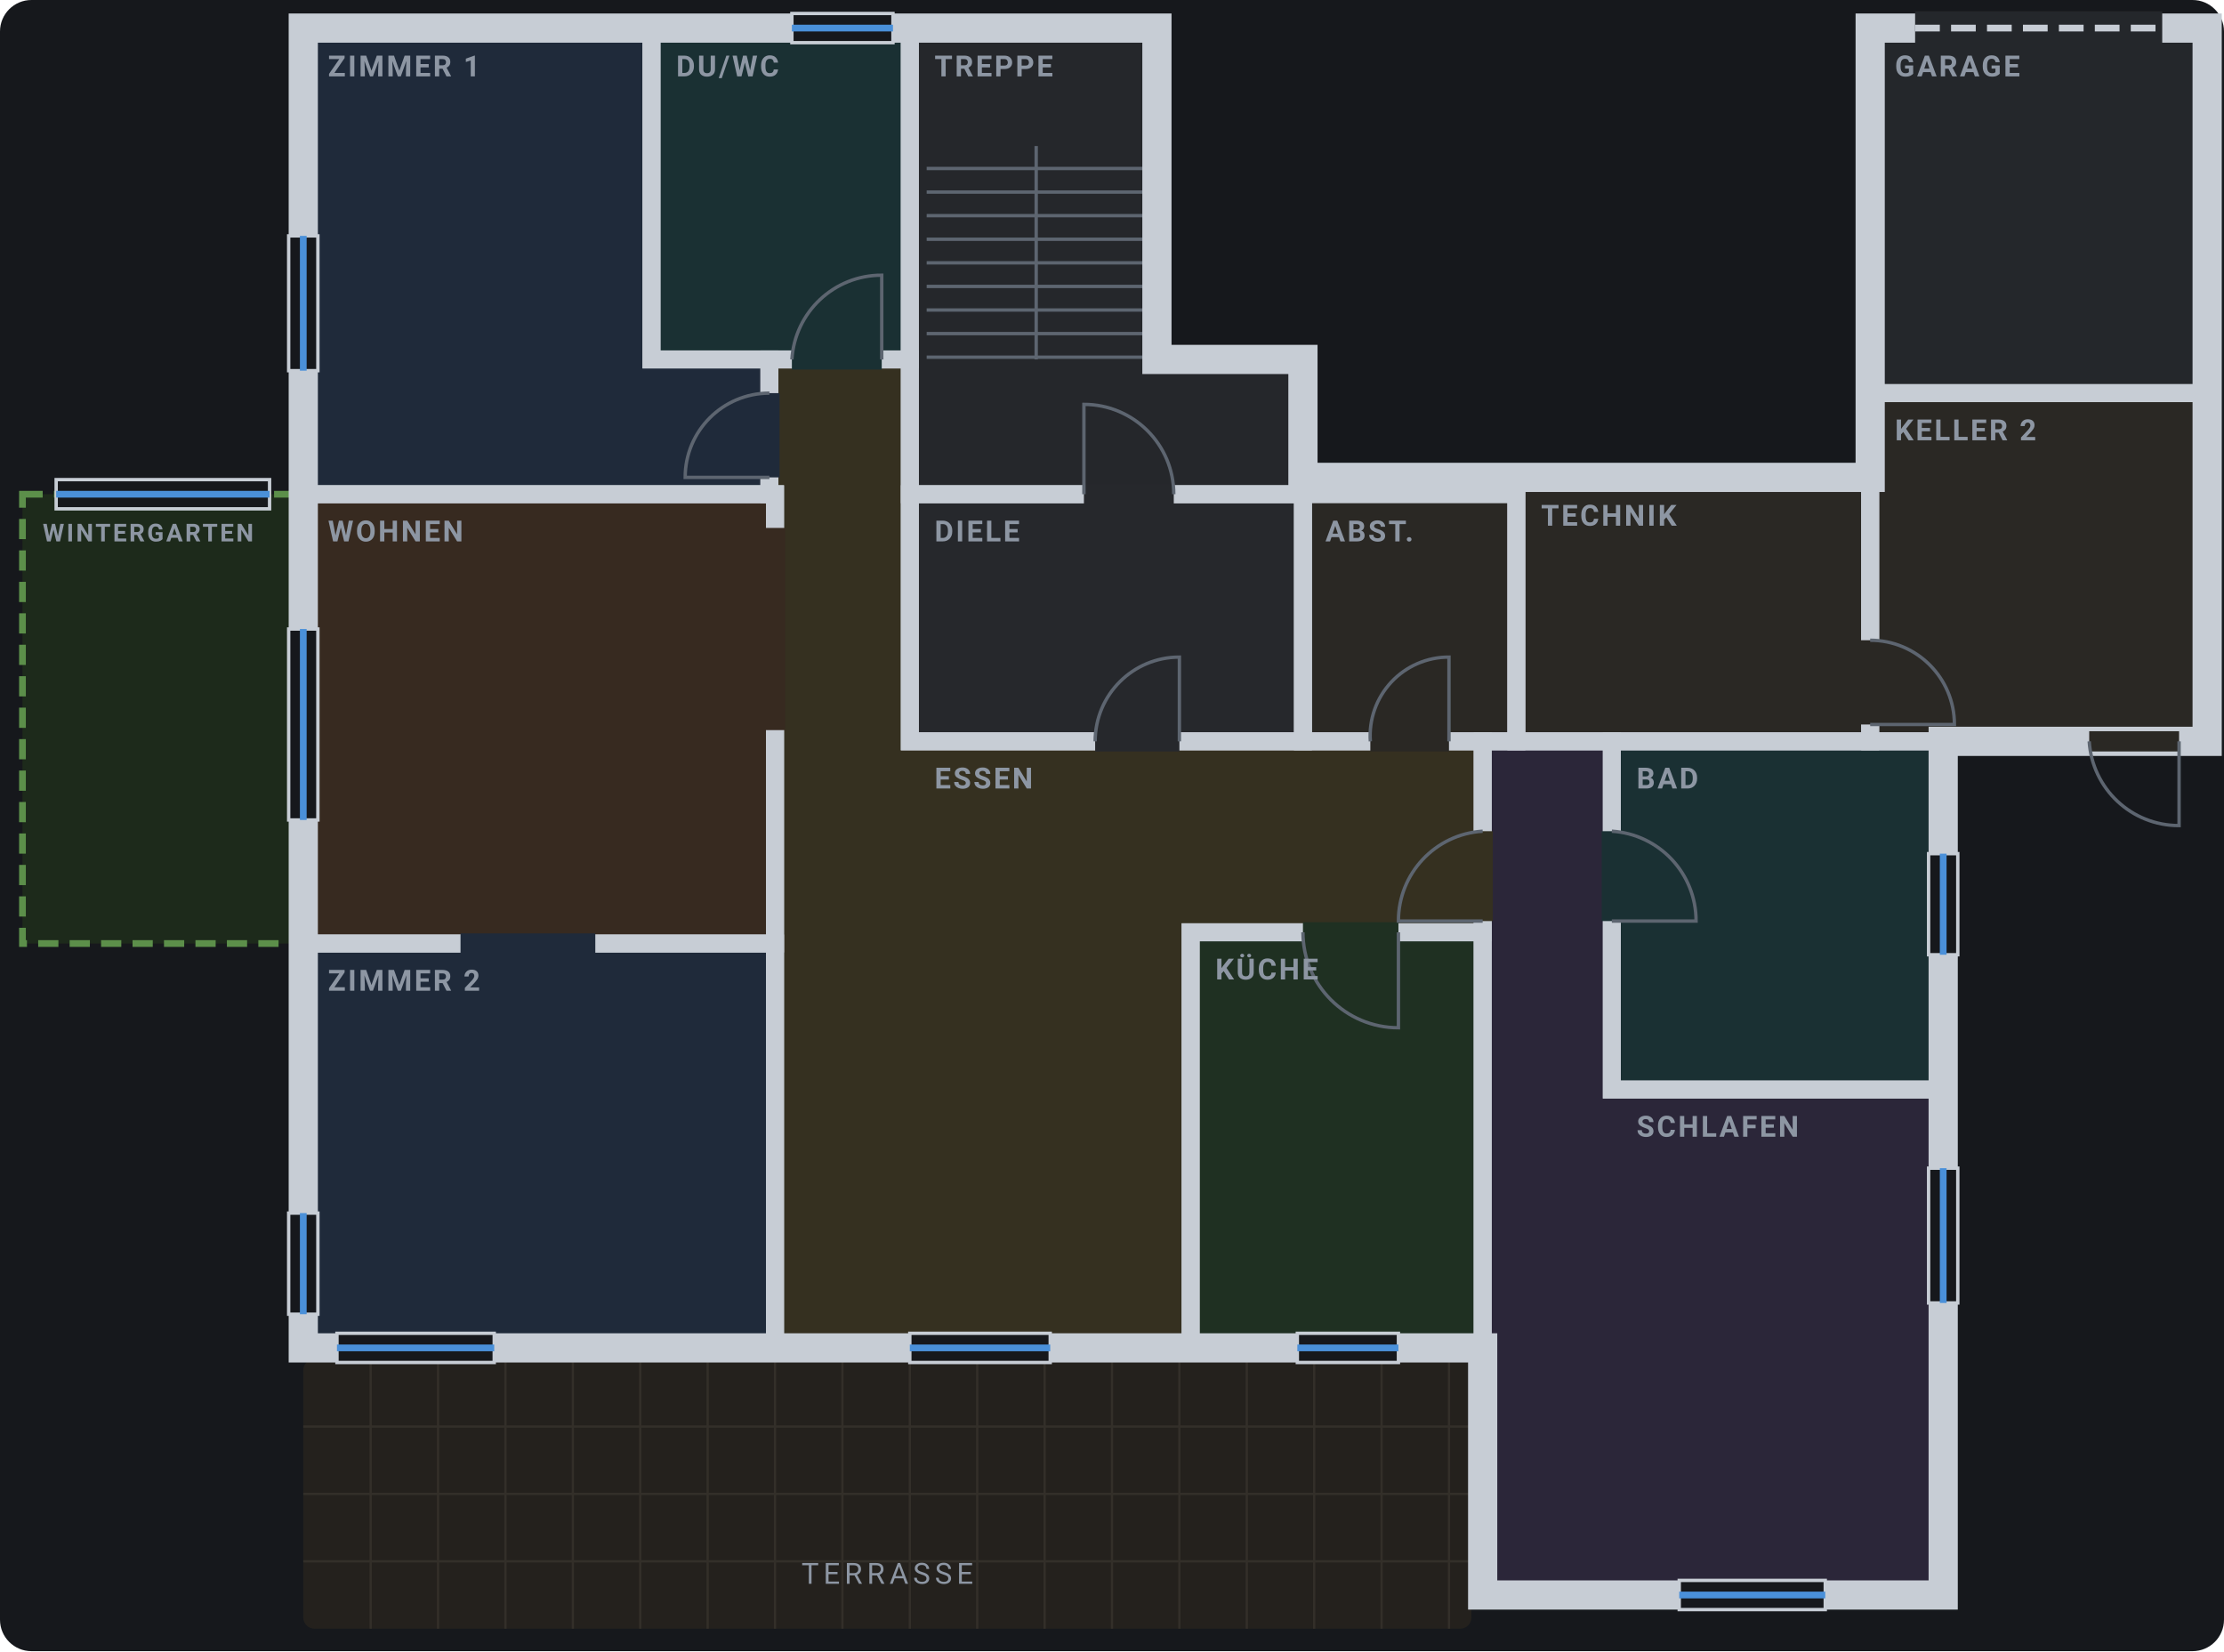
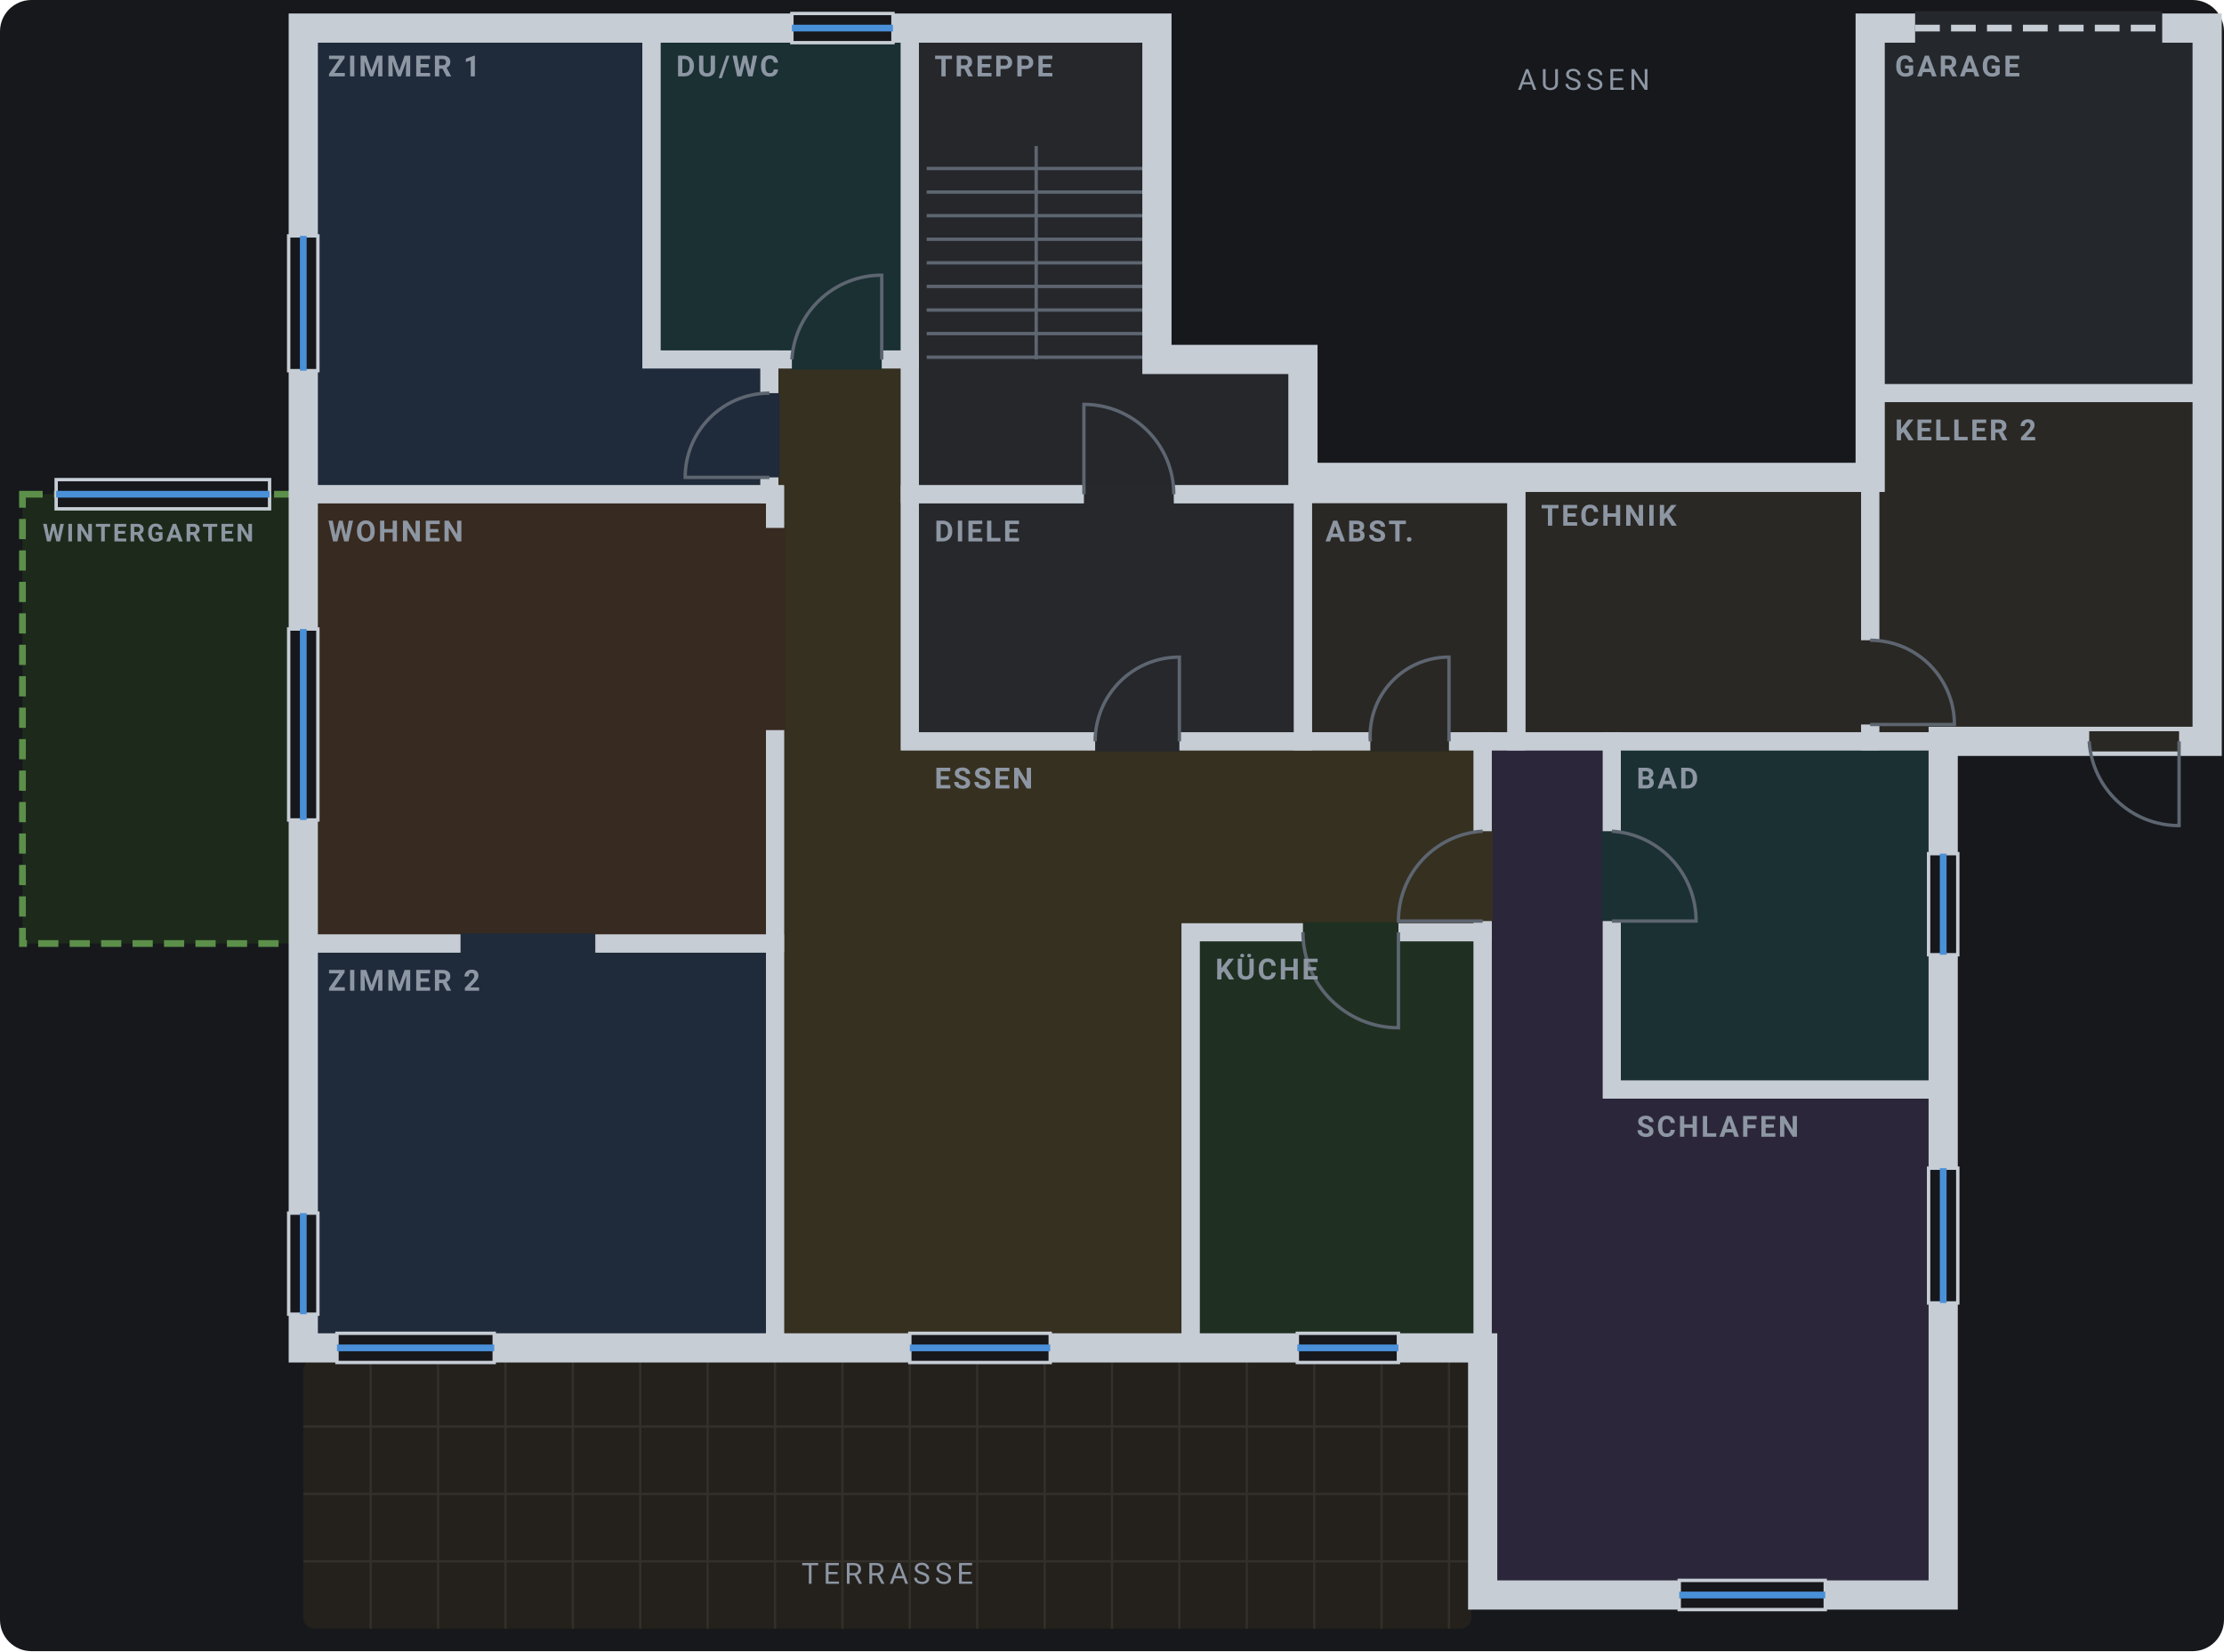
<svg xmlns="http://www.w3.org/2000/svg" viewBox="20 30 1980 1470" width="1980" height="1470" font-family="system-ui, -apple-system, Segoe UI, Roboto, sans-serif">
  <rect x="20" y="30" width="1980" height="1470" rx="28" fill="#16181c" />
  <rect x="290" y="1240" width="1040" height="240" rx="10" fill="#24211d" />
  <path d="M350,1240V1480M410,1240V1480M470,1240V1480M530,1240V1480M590,1240V1480M650,1240V1480M710,1240V1480M770,1240V1480M830,1240V1480M890,1240V1480M950,1240V1480M1010,1240V1480M1070,1240V1480M1130,1240V1480M1190,1240V1480M1250,1240V1480M1310,1240V1480M290,1300H1330M290,1360H1330M290,1420H1330" stroke="#332f29" stroke-width="2" fill="none" />
  <text x="810.0" y="1440" text-anchor="middle" font-size="26" letter-spacing="4" fill="#8d96a3">TERRASSE</text>
+   <text x="1430" y="110" text-anchor="middle" font-size="26" letter-spacing="4" fill="#8d96a3">AUSSEN</text>
  <polygon points="40,470 290,470 290,870 40,870" fill="#1d2a1b" stroke="#5c8f4a" stroke-width="6" stroke-dasharray="18 10" />
  <text x="58" y="512" font-size="22" font-weight="600" letter-spacing="2" fill="#8d96a3">WINTERGARTEN</text>
  <polygon points="290,55 600,55 600,350 705,350 705,470 290,470" fill="#1f2a3a" />
  <polygon points="600,55 830,55 830,350 600,350" fill="#1a3033" />
  <polygon points="830,55 1050,55 1050,350 1180,350 1180,470 830,470" fill="#25272b" />
  <polygon points="290,470 710,470 710,870 290,870" fill="#372a20" />
  <polygon points="705,350 830,350 830,690 1340,690 1340,860 1080,860 1080,1230 710,1230 710,470 705,470" fill="#353020" />
  <polygon points="830,470 1180,470 1180,690 830,690" fill="#26282c" />
  <polygon points="1180,470 1370,470 1370,690 1180,690" fill="#2a2824" />
  <polygon points="1370,455 1685,455 1685,690 1370,690" fill="#2a2824" />
  <polygon points="1685,380 1985,380 1985,690 1685,690" fill="#2a2824" />
  <polygon points="1685,55 1985,55 1985,380 1685,380" fill="#24272b" />
  <polygon points="290,870 710,870 710,1230 290,1230" fill="#1f2a3a" />
  <polygon points="1080,860 1340,860 1340,1230 1080,1230" fill="#1f3022" />
  <polygon points="1455,690 1750,690 1750,1000 1455,1000" fill="#1a3033" />
  <polygon points="1340,690 1455,690 1455,1000 1750,1000 1750,1450 1340,1450" fill="#2b2639" />
  <path d="M845,180H1040M845,201H1040M845,222H1040M845,243H1040M845,264H1040M845,285H1040M845,306H1040M845,327H1040M845,348H1040" stroke="#5d6570" stroke-width="3" fill="none" />
  <path d="M942.5,160V350" stroke="#5d6570" stroke-width="3" />
  <polygon points="290,55 600,55 600,350 705,350 705,470 290,470" fill="none" stroke="#c7cdd5" stroke-width="16" stroke-linejoin="miter" />
  <polygon points="600,55 830,55 830,350 600,350" fill="none" stroke="#c7cdd5" stroke-width="16" stroke-linejoin="miter" />
  <polygon points="830,55 1050,55 1050,350 1180,350 1180,470 830,470" fill="none" stroke="#c7cdd5" stroke-width="16" stroke-linejoin="miter" />
  <polygon points="290,470 710,470 710,870 290,870" fill="none" stroke="#c7cdd5" stroke-width="16" stroke-linejoin="miter" />
  <polygon points="705,350 830,350 830,690 1340,690 1340,860 1080,860 1080,1230 710,1230 710,470 705,470" fill="none" stroke="#c7cdd5" stroke-width="16" stroke-linejoin="miter" />
  <polygon points="830,470 1180,470 1180,690 830,690" fill="none" stroke="#c7cdd5" stroke-width="16" stroke-linejoin="miter" />
  <polygon points="1180,470 1370,470 1370,690 1180,690" fill="none" stroke="#c7cdd5" stroke-width="16" stroke-linejoin="miter" />
  <polygon points="1370,455 1685,455 1685,690 1370,690" fill="none" stroke="#c7cdd5" stroke-width="16" stroke-linejoin="miter" />
  <polygon points="1685,380 1985,380 1985,690 1685,690" fill="none" stroke="#c7cdd5" stroke-width="16" stroke-linejoin="miter" />
  <polygon points="1685,55 1985,55 1985,380 1685,380" fill="none" stroke="#c7cdd5" stroke-width="16" stroke-linejoin="miter" />
  <polygon points="290,870 710,870 710,1230 290,1230" fill="none" stroke="#c7cdd5" stroke-width="16" stroke-linejoin="miter" />
  <polygon points="1080,860 1340,860 1340,1230 1080,1230" fill="none" stroke="#c7cdd5" stroke-width="16" stroke-linejoin="miter" />
  <polygon points="1455,690 1750,690 1750,1000 1455,1000" fill="none" stroke="#c7cdd5" stroke-width="16" stroke-linejoin="miter" />
  <polygon points="1340,690 1455,690 1455,1000 1750,1000 1750,1450 1340,1450" fill="none" stroke="#c7cdd5" stroke-width="16" stroke-linejoin="miter" />
  <polygon points="290,55 1050,55 1050,350 1180,350 1180,455 1685,455 1685,55 1985,55 1985,690 1750,690 1750,1450 1340,1450 1340,1230 290,1230" fill="none" stroke="#c7cdd5" stroke-width="26" stroke-linejoin="miter" />
  <rect x="696.0" y="380" width="18" height="75" fill="#1f2a3a" />
  <path d="M705,455L630,455A75,75 0 0 1 705,380" fill="none" stroke="#5d6570" stroke-width="3" />
  <rect x="725" y="341.0" width="80" height="18" fill="#1a3033" />
  <path d="M805,350L805,275A80,80 0 0 0 725,350" fill="none" stroke="#5d6570" stroke-width="3" />
  <rect x="985" y="461.0" width="80" height="18" fill="#26282c" />
  <path d="M985,470L985,390A80,80 0 0 1 1065,470" fill="none" stroke="#5d6570" stroke-width="3" />
  <rect x="995" y="681.0" width="75" height="18" fill="#26282c" />
  <path d="M1070,690L1070,615A75,75 0 0 0 995,690" fill="none" stroke="#5d6570" stroke-width="3" />
  <rect x="1240" y="681.0" width="70" height="18" fill="#2a2824" />
  <path d="M1310,690L1310,615A70,70 0 0 0 1240,690" fill="none" stroke="#5d6570" stroke-width="3" />
  <rect x="701.0" y="500" width="18" height="180" fill="#372a20" />
  <rect x="430" y="861.0" width="120" height="18" fill="#1f2a3a" />
  <rect x="1180" y="851.0" width="85" height="18" fill="#1f3022" />
  <path d="M1265,860L1265,945A85,85 0 0 1 1180,860" fill="none" stroke="#5d6570" stroke-width="3" />
  <rect x="1331.0" y="770" width="18" height="80" fill="#353020" />
  <path d="M1340,850L1265,850A80,80 0 0 1 1340,770" fill="none" stroke="#5d6570" stroke-width="3" />
  <rect x="1446.0" y="770" width="18" height="80" fill="#1a3033" />
  <path d="M1455,850L1530,850A80,80 0 0 0 1455,770" fill="none" stroke="#5d6570" stroke-width="3" />
  <rect x="1676.0" y="600" width="18" height="75" fill="#2a2824" />
  <path d="M1685,675L1760,675A75,75 0 0 0 1685,600" fill="none" stroke="#5d6570" stroke-width="3" />
  <rect x="1880" y="681.0" width="80" height="18" fill="#2a2824" />
  <path d="M1960,690L1960,765A80,80 0 0 1 1880,690" fill="none" stroke="#5d6570" stroke-width="3" />
  <rect x="1725" y="40.0" width="220" height="30" fill="#24272b" />
  <path d="M1725,55L1945,55" stroke="#c7cdd5" stroke-width="6" stroke-dasharray="22 10" />
  <rect x="277.0" y="240" width="26" height="120" fill="#16181c" />
  <rect x="277.0" y="240" width="26" height="120" fill="none" stroke="#c7cdd5" stroke-width="3" />
  <path d="M290,240L290,360" stroke="#4a90d9" stroke-width="6" />
  <rect x="725" y="42.0" width="90" height="26" fill="#16181c" />
  <rect x="725" y="42.0" width="90" height="26" fill="none" stroke="#c7cdd5" stroke-width="3" />
  <path d="M725,55L815,55" stroke="#4a90d9" stroke-width="6" />
  <rect x="70" y="457.0" width="190" height="26" fill="#16181c" />
  <rect x="70" y="457.0" width="190" height="26" fill="none" stroke="#c7cdd5" stroke-width="3" />
  <path d="M70,470L260,470" stroke="#4a90d9" stroke-width="6" />
  <rect x="277.0" y="590" width="26" height="170" fill="#16181c" />
  <rect x="277.0" y="590" width="26" height="170" fill="none" stroke="#c7cdd5" stroke-width="3" />
  <path d="M290,590L290,760" stroke="#4a90d9" stroke-width="6" />
  <rect x="277.0" y="1110" width="26" height="90" fill="#16181c" />
  <rect x="277.0" y="1110" width="26" height="90" fill="none" stroke="#c7cdd5" stroke-width="3" />
  <path d="M290,1110L290,1200" stroke="#4a90d9" stroke-width="6" />
  <rect x="320" y="1217.0" width="140" height="26" fill="#16181c" />
  <rect x="320" y="1217.0" width="140" height="26" fill="none" stroke="#c7cdd5" stroke-width="3" />
  <path d="M320,1230L460,1230" stroke="#4a90d9" stroke-width="6" />
  <rect x="830" y="1217.0" width="125" height="26" fill="#16181c" />
  <rect x="830" y="1217.0" width="125" height="26" fill="none" stroke="#c7cdd5" stroke-width="3" />
  <path d="M830,1230L955,1230" stroke="#4a90d9" stroke-width="6" />
  <rect x="1175" y="1217.0" width="90" height="26" fill="#16181c" />
  <rect x="1175" y="1217.0" width="90" height="26" fill="none" stroke="#c7cdd5" stroke-width="3" />
  <path d="M1175,1230L1265,1230" stroke="#4a90d9" stroke-width="6" />
  <rect x="1515" y="1437.0" width="130" height="26" fill="#16181c" />
  <rect x="1515" y="1437.0" width="130" height="26" fill="none" stroke="#c7cdd5" stroke-width="3" />
  <path d="M1515,1450L1645,1450" stroke="#4a90d9" stroke-width="6" />
  <rect x="1737.0" y="1070" width="26" height="120" fill="#16181c" />
  <rect x="1737.0" y="1070" width="26" height="120" fill="none" stroke="#c7cdd5" stroke-width="3" />
  <path d="M1750,1070L1750,1190" stroke="#4a90d9" stroke-width="6" />
  <rect x="1737.0" y="790" width="26" height="90" fill="#16181c" />
  <rect x="1737.0" y="790" width="26" height="90" fill="none" stroke="#c7cdd5" stroke-width="3" />
  <path d="M1750,790L1750,880" stroke="#4a90d9" stroke-width="6" />
  <text x="312" y="98" font-size="26" font-weight="600" letter-spacing="2" fill="#8d96a3">ZIMMER 1</text>
  <text x="622" y="98" font-size="26" font-weight="600" letter-spacing="2" fill="#8d96a3">DU/WC</text>
  <text x="852" y="98" font-size="26" font-weight="600" letter-spacing="2" fill="#8d96a3">TREPPE</text>
  <text x="312" y="512" font-size="26" font-weight="600" letter-spacing="2" fill="#8d96a3">WOHNEN</text>
  <text x="852" y="732" font-size="26" font-weight="600" letter-spacing="2" fill="#8d96a3">ESSEN</text>
  <text x="852" y="512" font-size="26" font-weight="600" letter-spacing="2" fill="#8d96a3">DIELE</text>
  <text x="1200" y="512" font-size="26" font-weight="600" letter-spacing="2" fill="#8d96a3">ABST.</text>
  <text x="1392" y="498" font-size="26" font-weight="600" letter-spacing="2" fill="#8d96a3">TECHNIK</text>
  <text x="1707" y="422" font-size="26" font-weight="600" letter-spacing="2" fill="#8d96a3">KELLER 2</text>
  <text x="1707" y="98" font-size="26" font-weight="600" letter-spacing="2" fill="#8d96a3">GARAGE</text>
  <text x="312" y="912" font-size="26" font-weight="600" letter-spacing="2" fill="#8d96a3">ZIMMER 2</text>
  <text x="1102" y="902" font-size="26" font-weight="600" letter-spacing="2" fill="#8d96a3">KÜCHE</text>
  <text x="1477" y="732" font-size="26" font-weight="600" letter-spacing="2" fill="#8d96a3">BAD</text>
  <text x="1477" y="1042" font-size="26" font-weight="600" letter-spacing="2" fill="#8d96a3">SCHLAFEN</text>
</svg>
